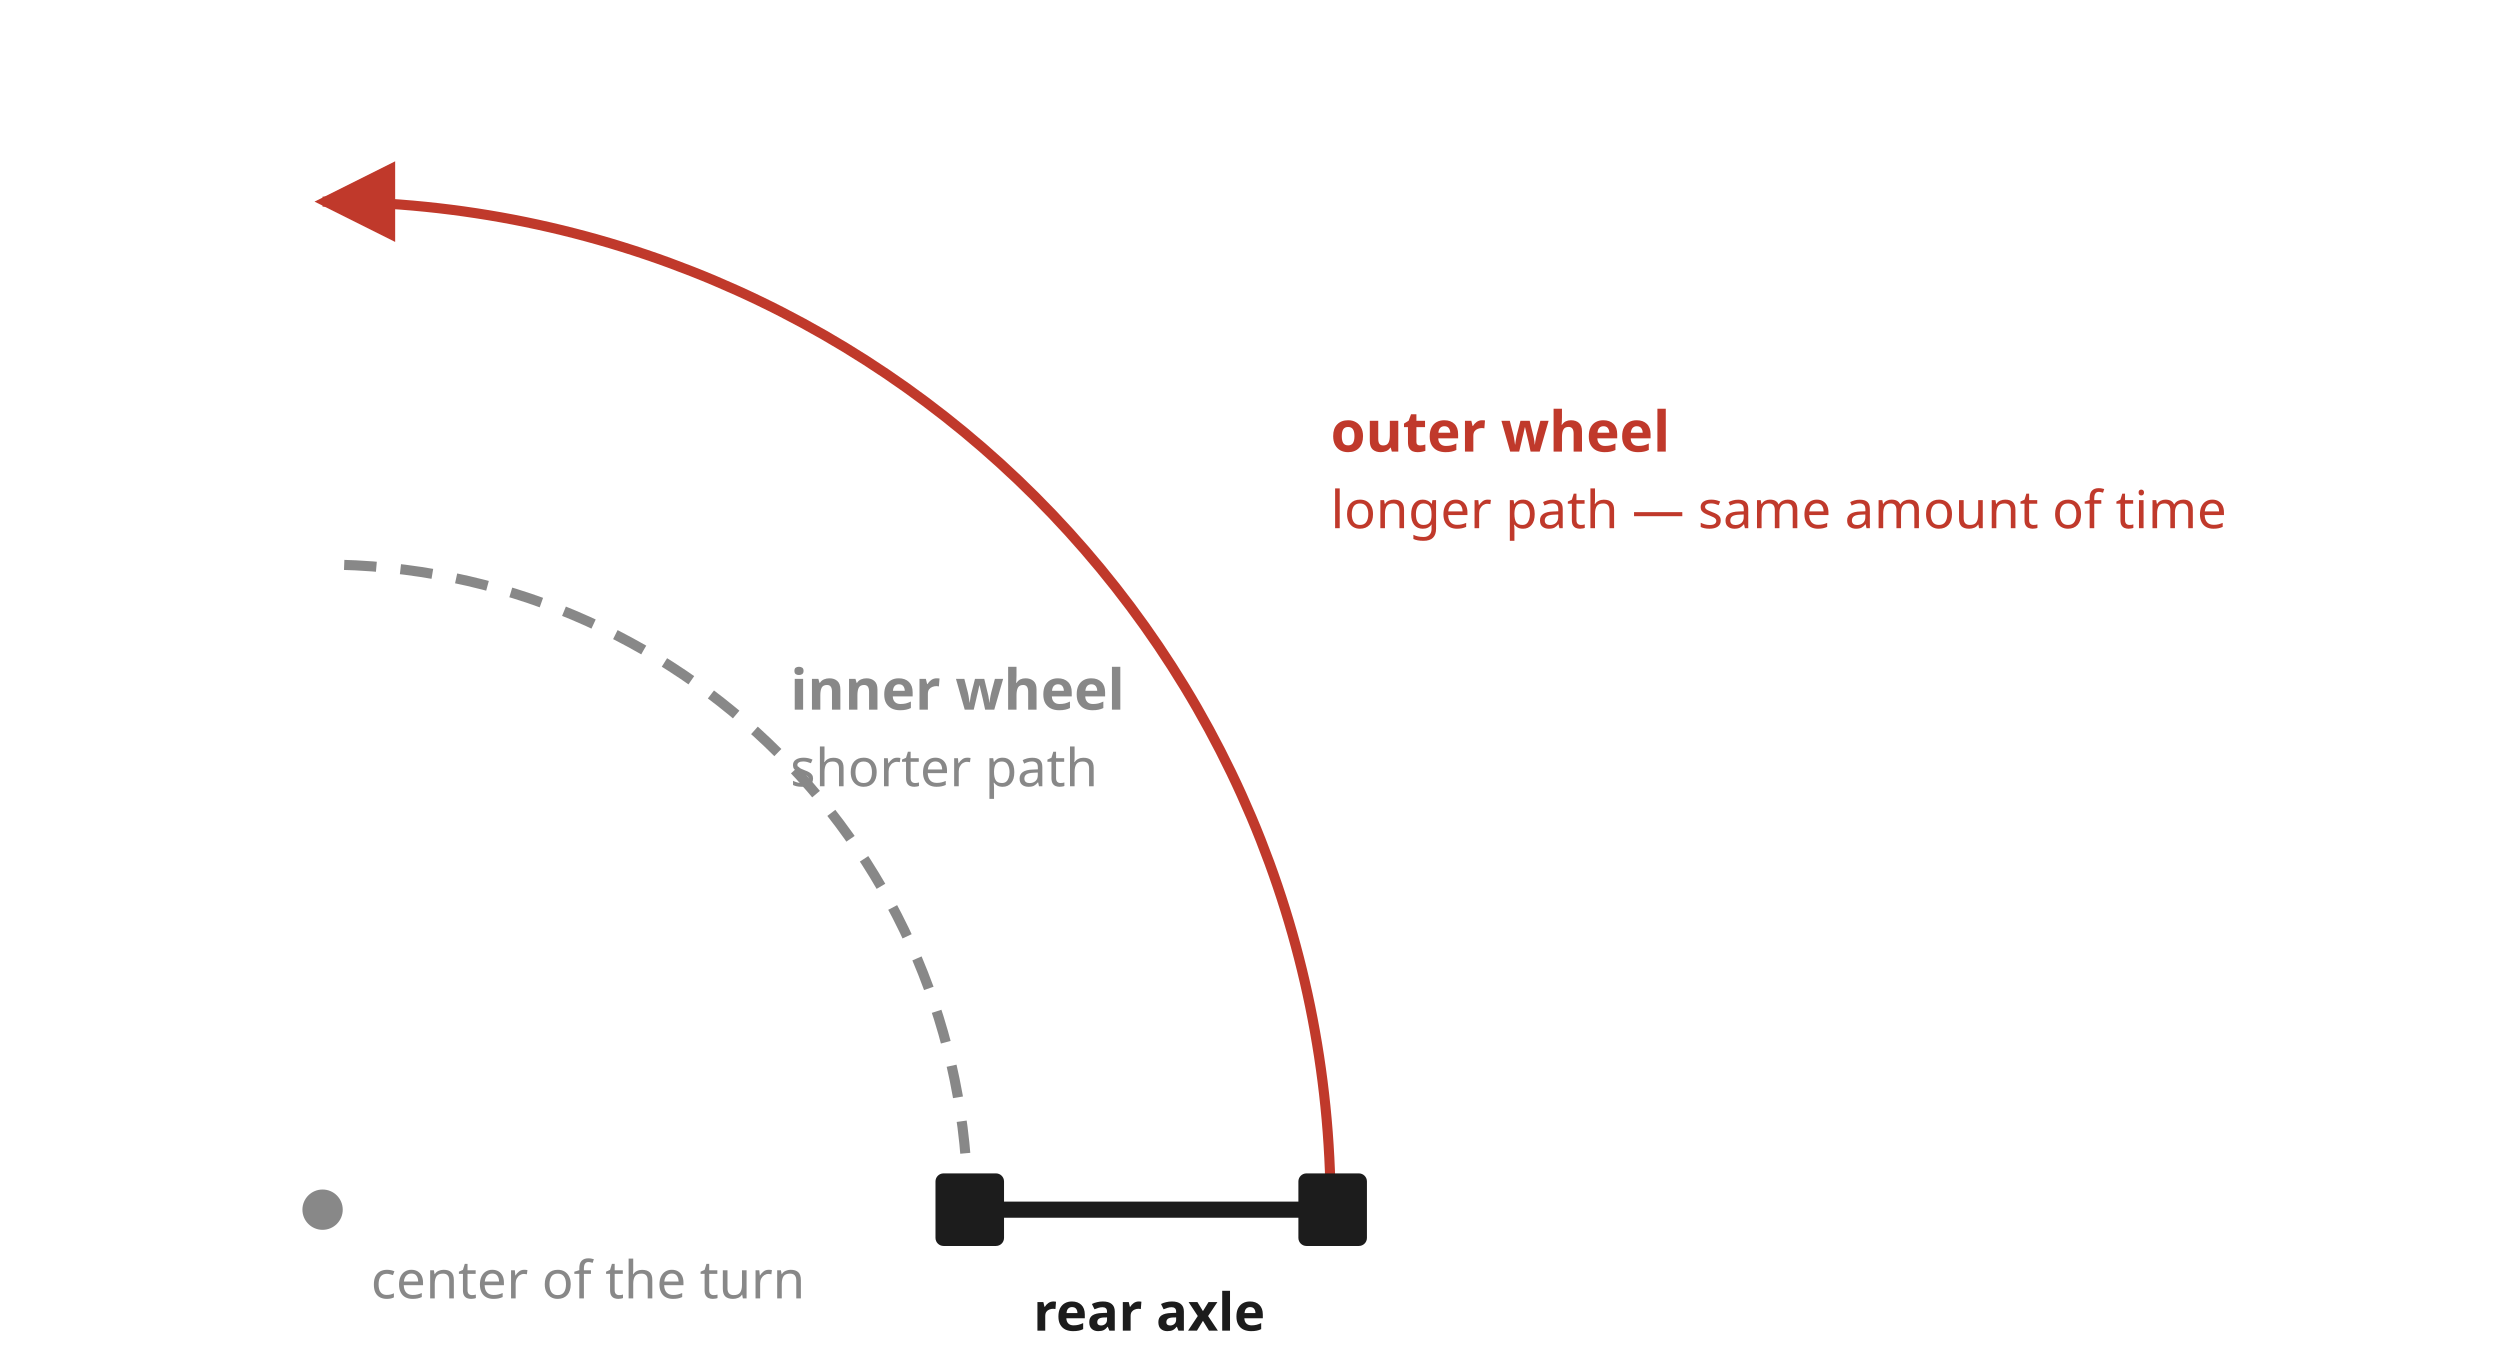
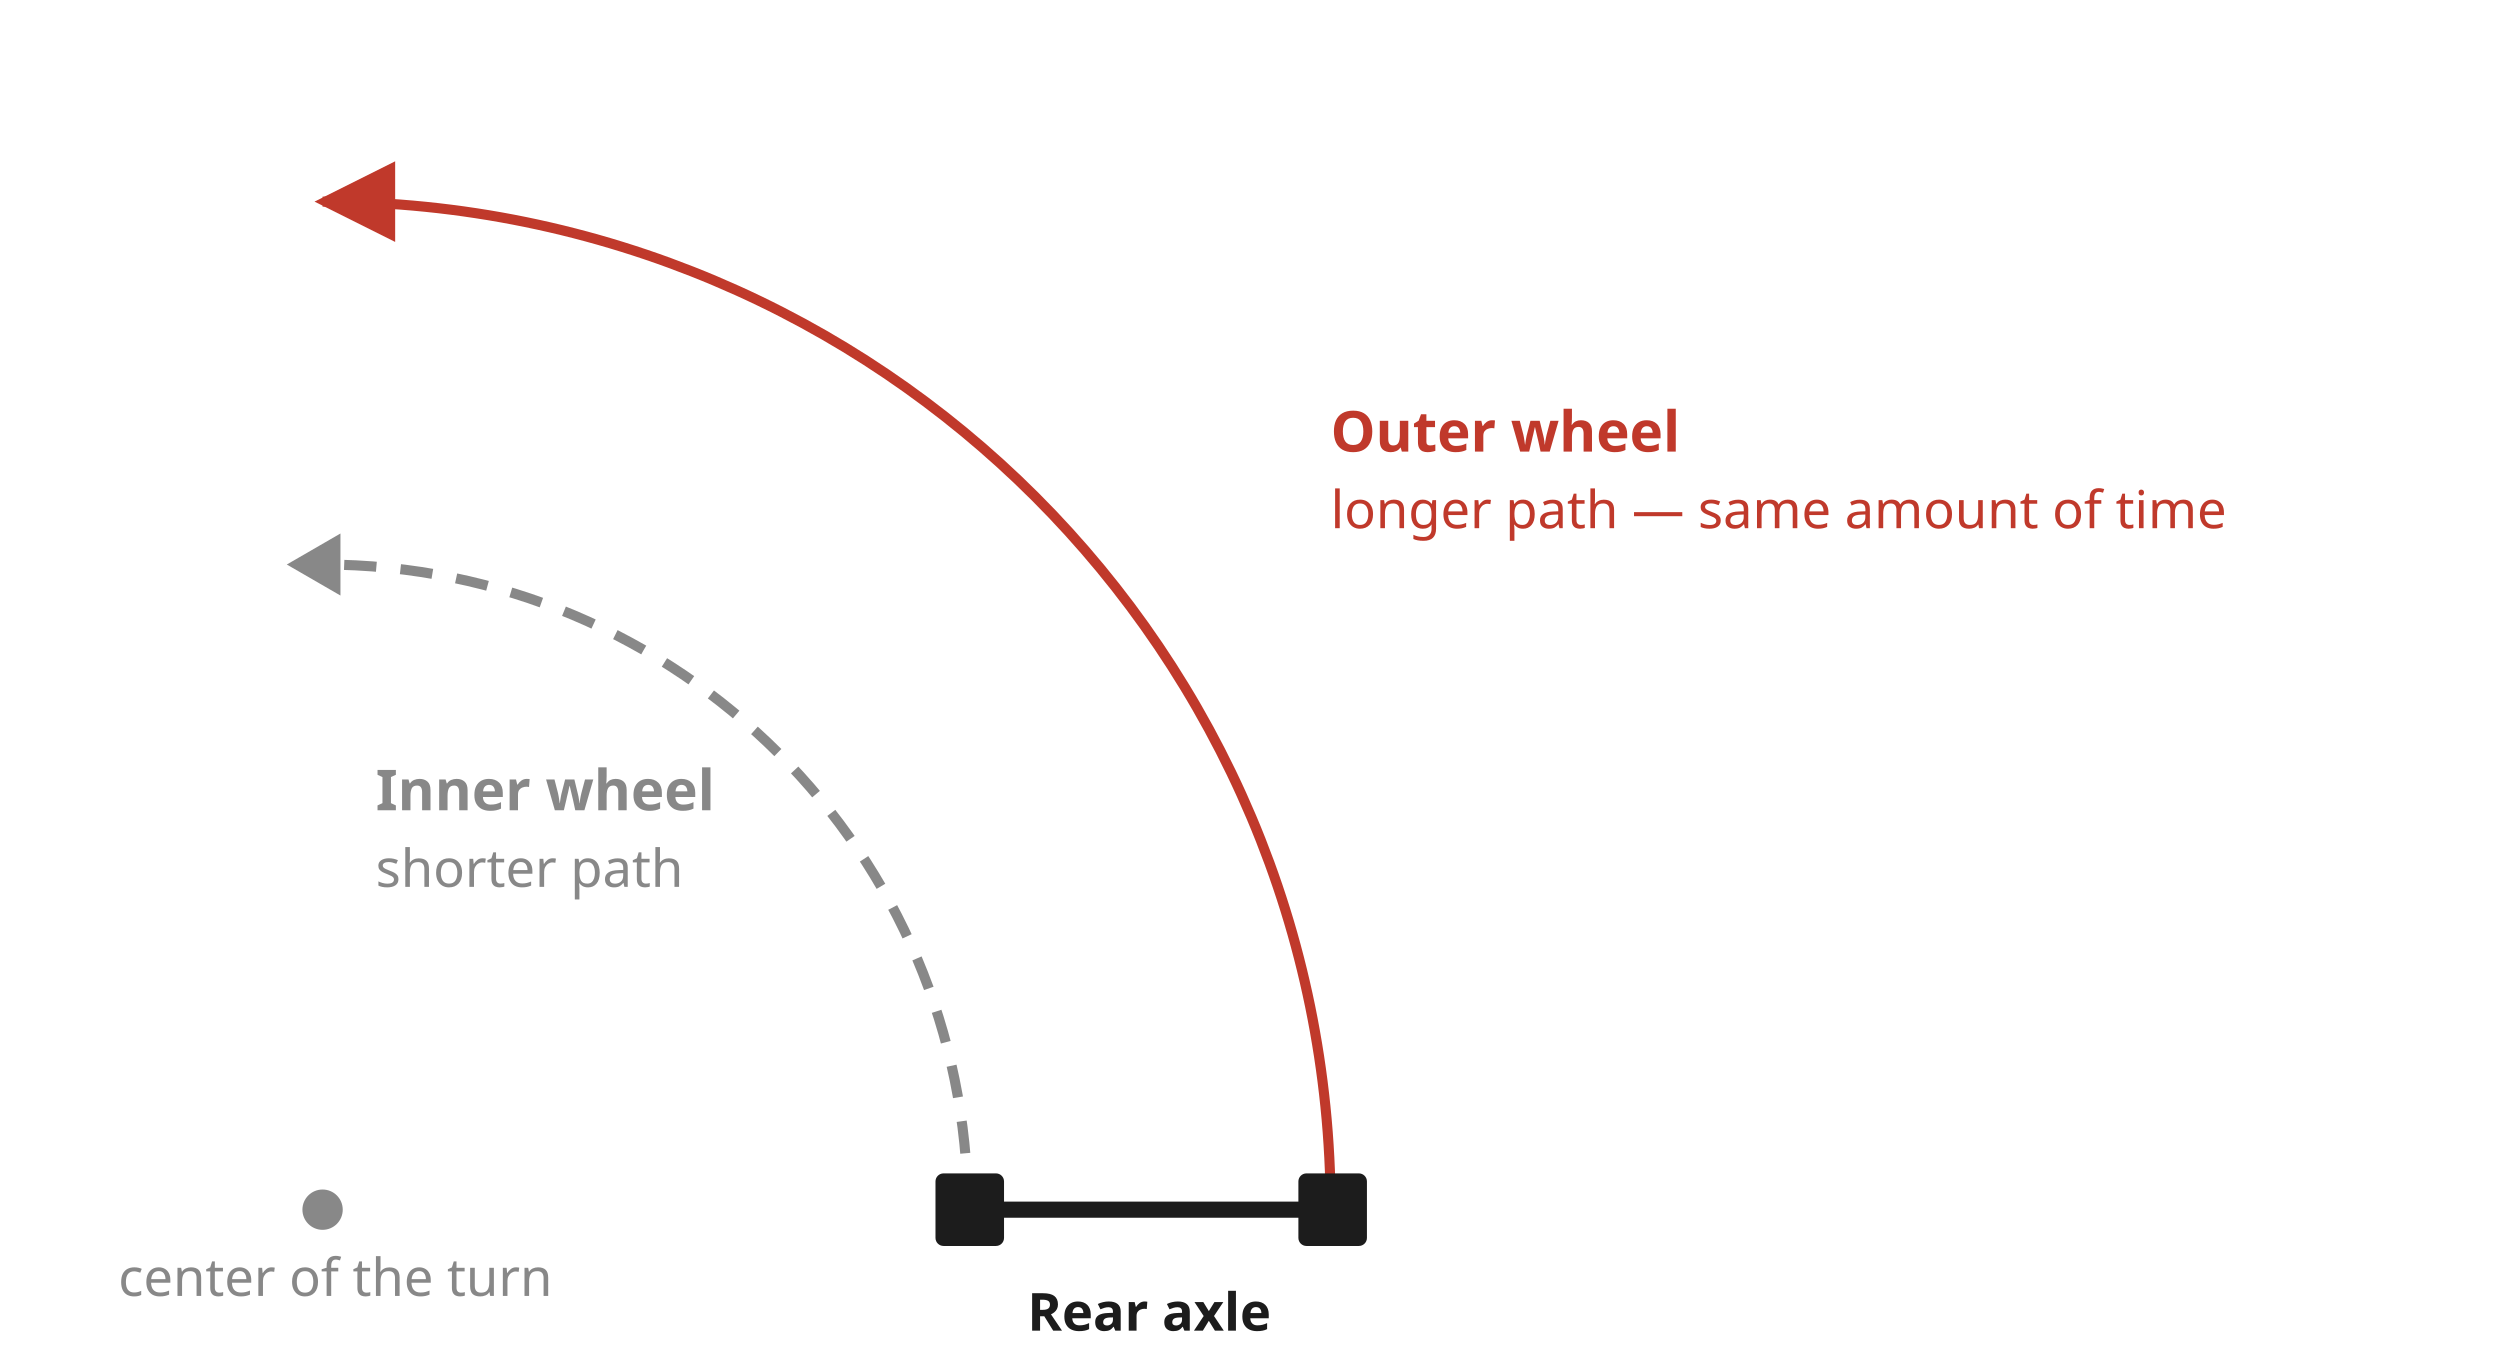
- <svg xmlns="http://www.w3.org/2000/svg" viewBox="0 0 620 340" role="img" aria-label="Diagram of a car turning right. The inner wheel follows a tighter arc than the outer wheel, so the outer wheel travels a longer path in the same amount of time.">
-   <defs>
+ <svg xmlns="http://www.w3.org/2000/svg" viewBox="-18629.762 -13600 620 340" width="620" height="340" role="img" aria-label="Diagram of a car turning right. The inner wheel follows a tighter arc than the outer wheel, so the outer wheel travels a longer path in the same amount of time." version="1.1" id="svg8">
+   <defs id="defs1">
+     <marker style="overflow:visible" id="Triangle" refX="0" refY="0" orient="auto-start-reverse" markerWidth="1" markerHeight="1" viewBox="0 0 1 1" preserveAspectRatio="xMidYMid">
+       <path transform="scale(0.5)" style="fill:context-stroke;fill-rule:evenodd;stroke:context-stroke;stroke-width:1pt" d="M 5.77,0 -2.88,5 V -5 Z" id="path135" />
+     </marker>
    <marker id="ar2" viewBox="0 0 10 10" refX="9" refY="5" markerWidth="8" markerHeight="8" orient="auto-start-reverse">
-       <path d="M0,0 L10,5 L0,10 z" fill="#C0392B" />
+       <path d="M 0,0 10,5 0,10 Z" fill="#c0392b" id="path1" />
    </marker>
  </defs>
-   <circle cx="80" cy="300" r="5" fill="#888888" />
-   <text x="92" y="322" font-family="'Barlow',sans-serif" font-size="13" fill="#888888">center of the turn</text>
-   <path d="M240,300 A160,160 0 0 0 80,140" fill="none" stroke="#888888" stroke-width="2.5" stroke-dasharray="8 6" />
-   <path d="M330,300 A250,250 0 0 0 80,50" fill="none" stroke="#C0392B" stroke-width="2.5" marker-end="url(#ar2)" />
-   <line x1="240" y1="300" x2="330" y2="300" stroke="#1C1C1C" stroke-width="4" />
-   <rect x="232" y="291" width="17" height="18" rx="2" fill="#1C1C1C" />
-   <rect x="322" y="291" width="17" height="18" rx="2" fill="#1C1C1C" />
-   <text x="285" y="330" text-anchor="middle" font-family="'Barlow',sans-serif" font-size="13" font-weight="600" fill="#1C1C1C">rear axle</text>
-   <text x="196" y="176" font-family="'Barlow',sans-serif" font-size="14" font-weight="600" fill="#888888">inner wheel</text>
-   <text x="196" y="195" font-family="'Barlow',sans-serif" font-size="13" fill="#888888">shorter path</text>
-   <text x="330" y="112" font-family="'Barlow',sans-serif" font-size="14" font-weight="600" fill="#C0392B">outer wheel</text>
-   <text x="330" y="131" font-family="'Barlow',sans-serif" font-size="13" fill="#C0392B">longer path — same amount of time</text>
+   <circle cx="-18549.762" cy="-13300" r="5" fill="#888888" id="circle1" />
+   <text x="-18600.432" y="-13278.608" font-family="Barlow, sans-serif" font-size="13px" fill="#888888" id="text1">center of the turn</text>
+   <path d="m -18389.762,-13300 a 160,160 0 0 0 -160,-160" fill="none" stroke="#888888" stroke-width="2.5" stroke-dasharray="8, 6" id="path2" style="marker-end:url(#Triangle)" />
+   <path d="m -18299.762,-13300 a 250,250 0 0 0 -250,-250" fill="none" stroke="#c0392b" stroke-width="2.5" marker-end="url(#ar2)" id="path3" />
+   <line x1="-18389.762" y1="-13300" x2="-18299.762" y2="-13300" stroke="#1c1c1c" stroke-width="4" id="line3" />
+   <rect x="-18397.762" y="-13309" width="17" height="18" rx="2" fill="#1c1c1c" id="rect3" />
+   <rect x="-18307.762" y="-13309" width="17" height="18" rx="2" fill="#1c1c1c" id="rect4" />
+   <text x="-18344.762" y="-13270" text-anchor="middle" font-family="Barlow, sans-serif" font-size="13px" font-weight="600" fill="#1c1c1c" id="text4">Rear axle</text>
+   <text x="-18536.588" y="-13399.054" font-family="Barlow, sans-serif" font-size="14px" font-weight="600" fill="#888888" id="text5">Inner wheel</text>
+   <text x="-18536.588" y="-13380.054" font-family="Barlow, sans-serif" font-size="13px" fill="#888888" id="text6">shorter path</text>
+   <text x="-18299.762" y="-13488" font-family="Barlow, sans-serif" font-size="14px" font-weight="600" fill="#c0392b" id="text7">Outer wheel</text>
+   <text x="-18299.762" y="-13469" font-family="Barlow, sans-serif" font-size="13px" fill="#c0392b" id="text8">longer path — same amount of time</text>
</svg>
